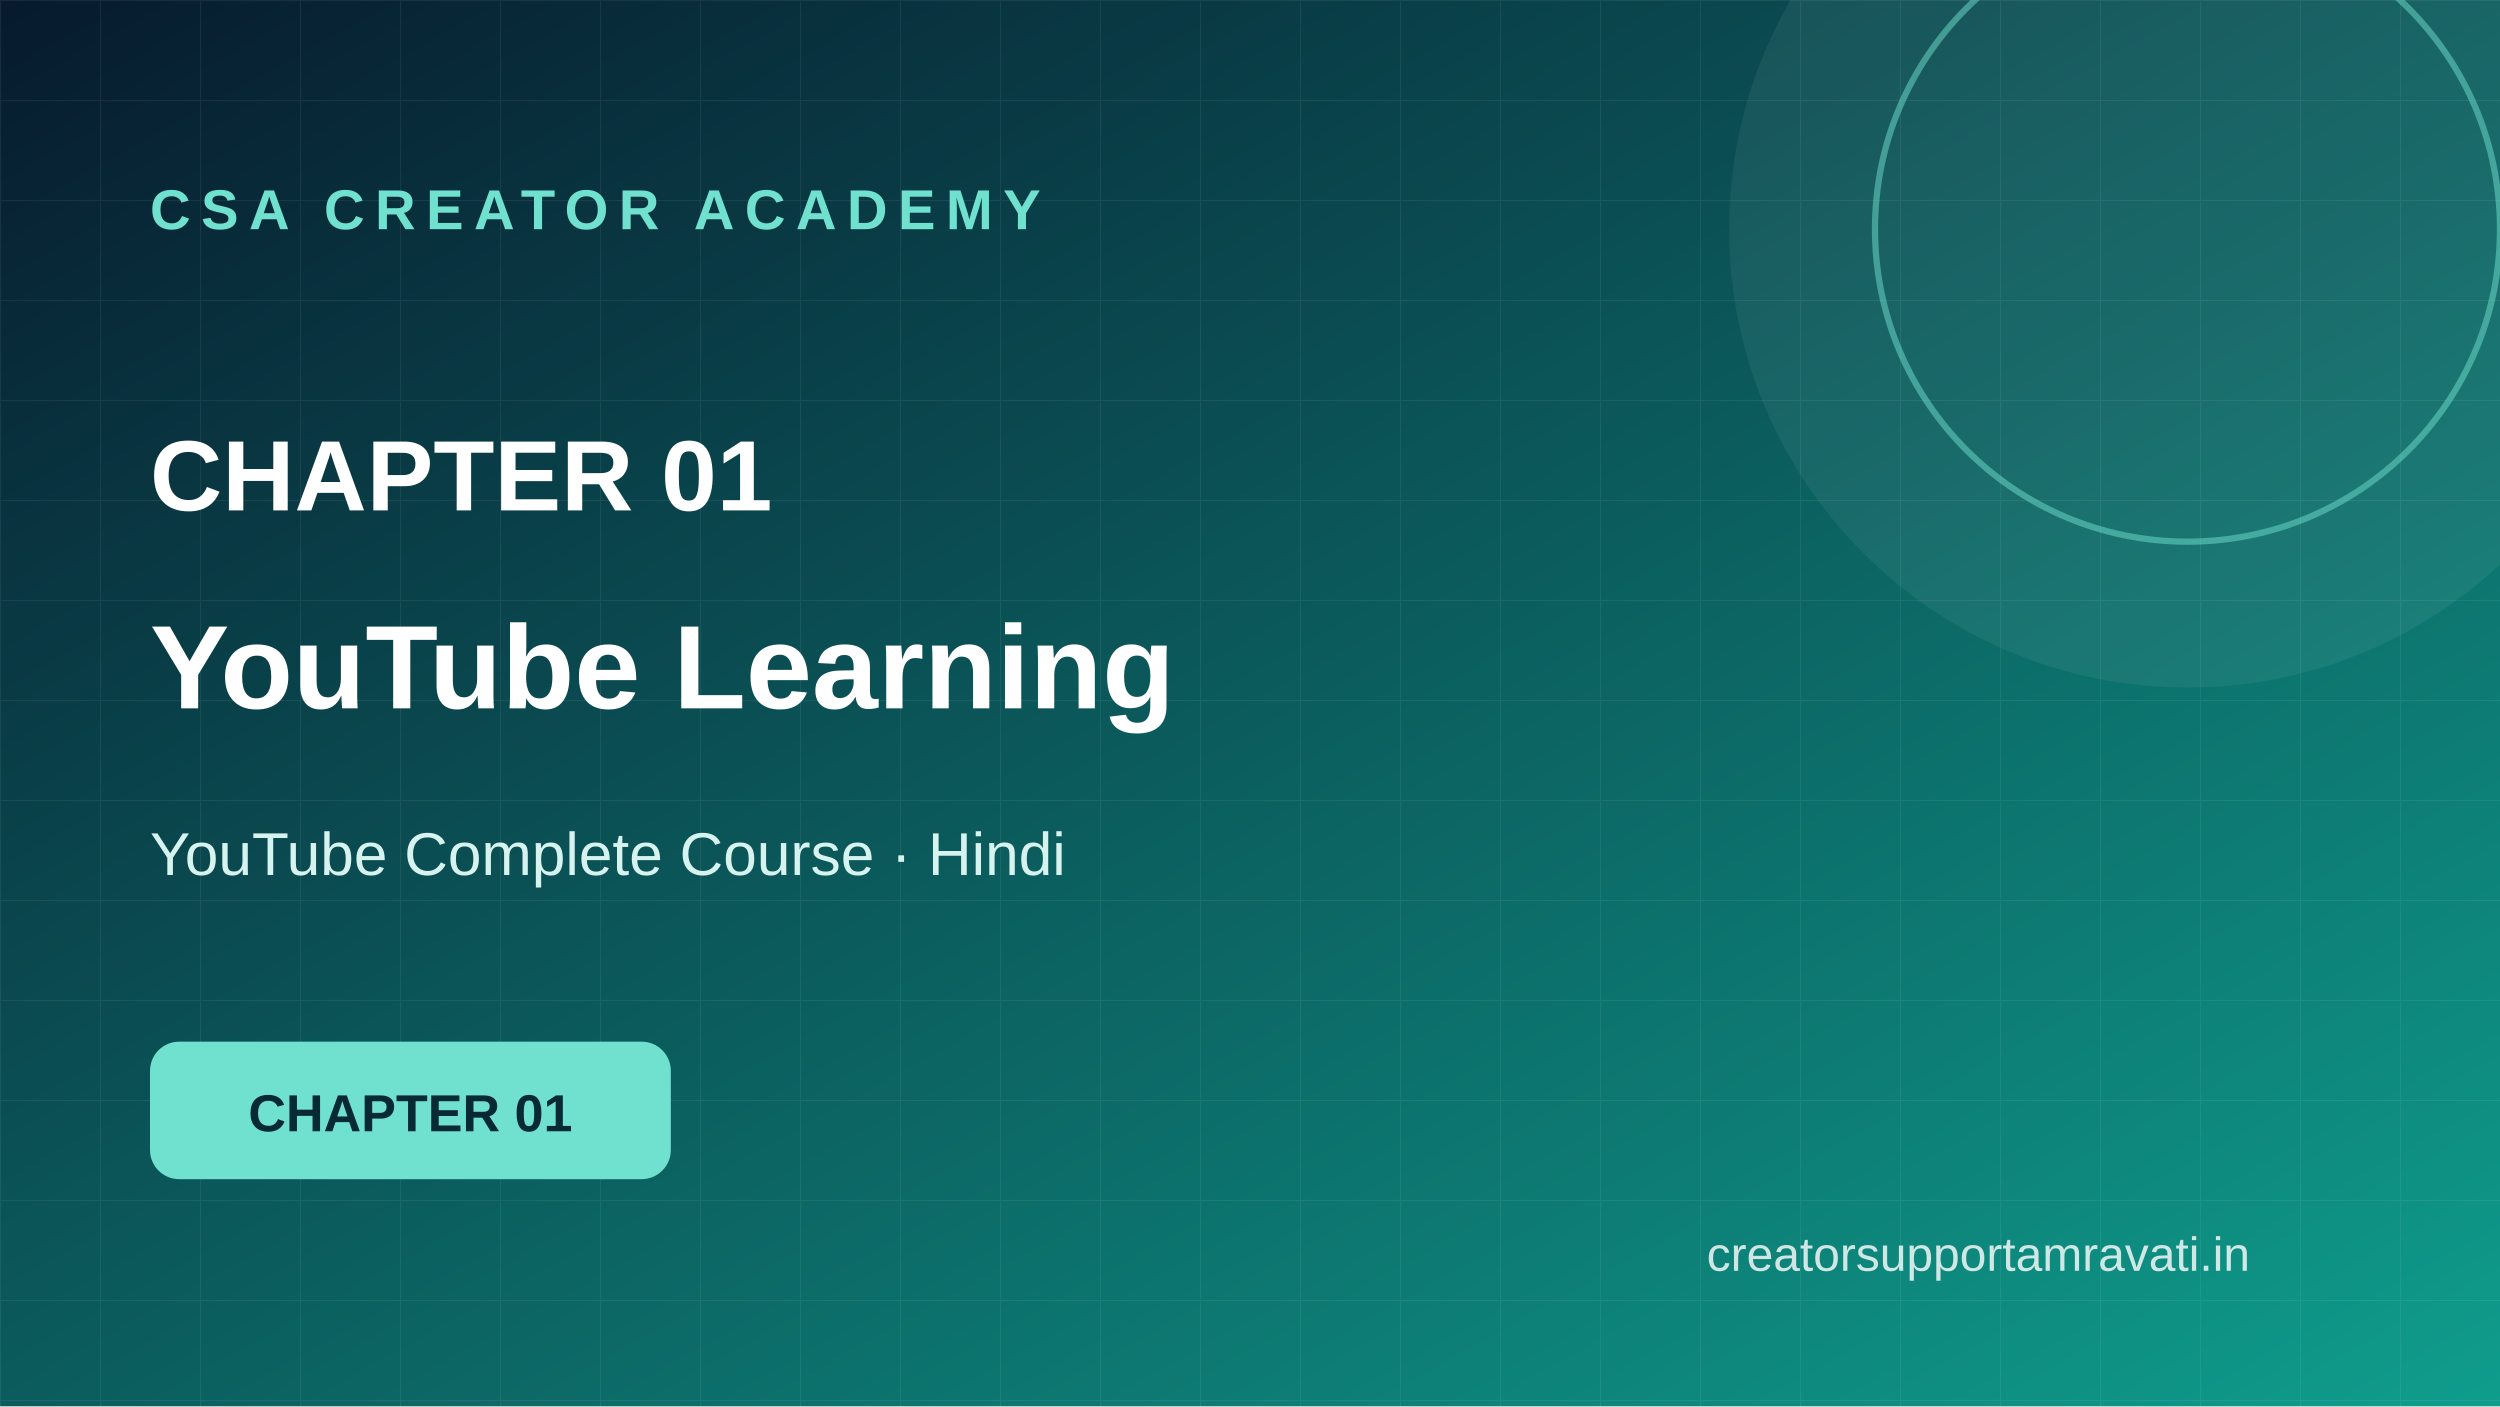
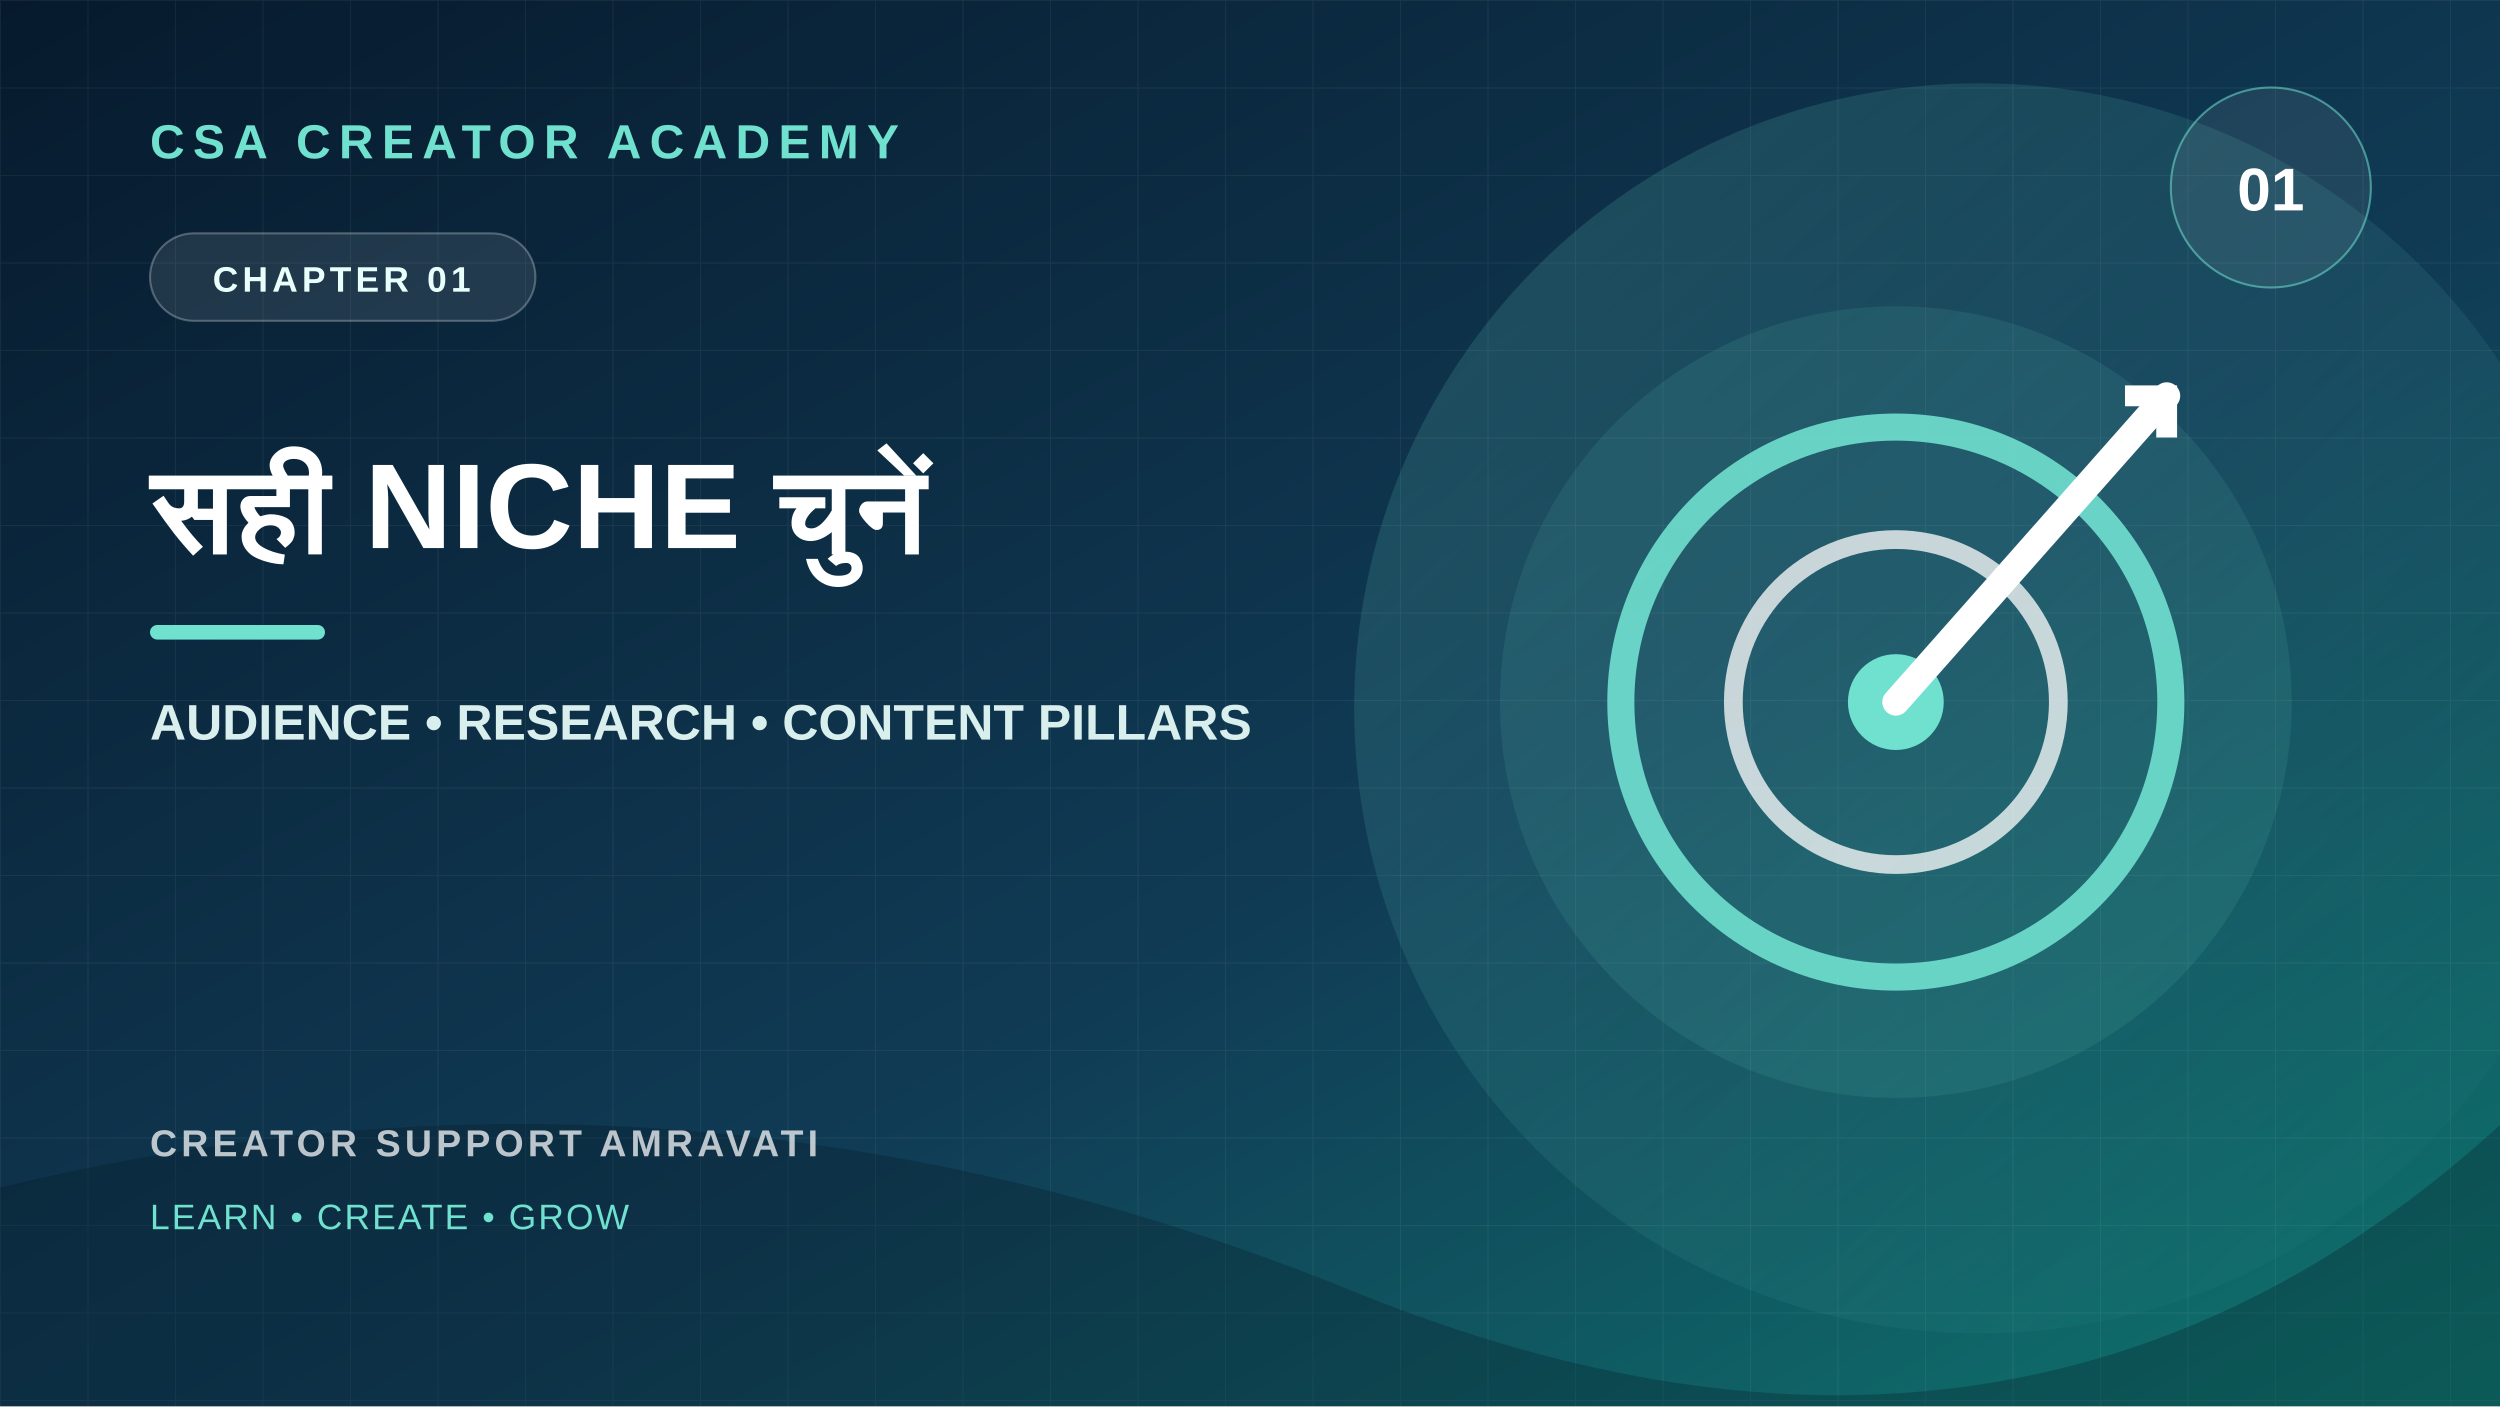
- <svg xmlns="http://www.w3.org/2000/svg" width="1200" height="675" viewBox="0 0 1200 675">
+ <svg xmlns="http://www.w3.org/2000/svg" width="1200" height="675" viewBox="0 0 1200 675" role="img" aria-label="सही NICHE चुनें">
  <defs>
-     <linearGradient id="g" x1="0" y1="0" x2="1" y2="1">
+     <linearGradient id="bg" x1="0" y1="0" x2="1" y2="1">
      <stop stop-color="#071a2d" />
-       <stop offset="1" stop-color="#0f9d8c" />
+       <stop offset=".58" stop-color="#103b55" />
+       <stop offset="1" stop-color="#0f766e" />
    </linearGradient>
-     <pattern id="p" width="48" height="48" patternUnits="userSpaceOnUse">
-       <path d="M48 0H0V48" fill="none" stroke="#fff" stroke-opacity=".07" />
+     <pattern id="grid" width="42" height="42" patternUnits="userSpaceOnUse">
+       <path d="M42 0H0V42" fill="none" stroke="#fff" stroke-opacity=".055" />
    </pattern>
+     <linearGradient id="glow" x1="0" y1="0" x2="1" y2="1">
+       <stop stop-color="#70e0cf" stop-opacity=".18" />
+       <stop offset="1" stop-color="#70e0cf" stop-opacity="0" />
+     </linearGradient>
  </defs>
-   <rect width="1200" height="675" fill="url(#g)" />
-   <rect width="1200" height="675" fill="url(#p)" />
-   <circle cx="1050" cy="110" r="220" fill="#fff" opacity=".06" />
-   <circle cx="1050" cy="110" r="150" fill="none" stroke="#70e0cf" stroke-opacity=".5" stroke-width="3" />
-   <text x="72" y="110" fill="#70e0cf" font-family="Arial,sans-serif" font-size="27" font-weight="700" letter-spacing="5">CSA CREATOR ACADEMY</text>
-   <text x="72" y="245" fill="#fff" font-family="Arial,sans-serif" font-size="48" font-weight="700">CHAPTER 01</text>
-   <text x="72" y="340" fill="#fff" font-family="Arial,sans-serif" font-size="57" font-weight="800">YouTube Learning</text>
-   <text x="72" y="420" fill="#d7f3ef" font-family="Arial,sans-serif" font-size="29">YouTube Complete Course · Hindi</text>
-   <rect x="72" y="500" width="250" height="66" rx="14" fill="#70e0cf" />
-   <text x="197" y="543" text-anchor="middle" fill="#082a35" font-family="Arial,sans-serif" font-size="25" font-weight="800">CHAPTER 01</text>
-   <text x="1080" y="610" text-anchor="end" fill="#fff" opacity=".8" font-family="Arial,sans-serif" font-size="23">creatorsupportamravati.in</text>
+   <rect width="1200" height="675" fill="url(#bg)" />
+   <rect width="1200" height="675" fill="url(#grid)" />
+   <circle cx="950" cy="340" r="300" fill="url(#glow)" />
+   <path d="M0 570Q330 490 650 620T1200 540V675H0Z" fill="#041522" opacity=".28" />
+   <text x="72" y="76" fill="#70e0cf" font-family="Arial,sans-serif" font-size="23" font-weight="800" letter-spacing="4">CSA CREATOR ACADEMY</text>
+   <rect x="72" y="112" width="185" height="42" rx="21" fill="#ffffff18" stroke="#ffffff44" />
+   <text x="164" y="140" text-anchor="middle" fill="#e9fffb" font-family="Arial,sans-serif" font-size="17" font-weight="800" letter-spacing="2">CHAPTER 01</text>
+   <text x="72" y="265" fill="#fff" font-family="Arial,sans-serif" font-size="58" font-weight="800">सही NICHE चुनें</text>
+   <rect x="72" y="300" width="84" height="7" rx="3.5" fill="#70e0cf" />
+   <text x="72" y="355" fill="#d9efed" font-family="Arial,sans-serif" font-size="24" font-weight="600">AUDIENCE • RESEARCH • CONTENT PILLARS</text>
+   <text x="72" y="555" fill="#ffffff" fill-opacity=".72" font-family="Arial,sans-serif" font-size="18" font-weight="700" letter-spacing="2">CREATOR SUPPORT AMRAVATI</text>
+   <text x="72" y="590" fill="#70e0cf" font-family="Arial,sans-serif" font-size="17" letter-spacing="1">LEARN • CREATE • GROW</text>
+   <circle cx="1090" cy="90" r="48" fill="#ffffff12" stroke="#70e0cf" stroke-opacity=".55" />
+   <text x="1090" y="101" text-anchor="middle" fill="#fff" font-family="Arial,sans-serif" font-size="29" font-weight="800">01</text>
+   <circle cx="910" cy="337" r="190" fill="#70e0cf" opacity=".10" />
+   <circle cx="910" cy="337" r="132" fill="none" stroke="#70e0cf" stroke-width="13" opacity=".9" />
+   <circle cx="910" cy="337" r="78" fill="none" stroke="#fff" stroke-width="9" opacity=".75" />
+   <circle cx="910" cy="337" r="23" fill="#70e0cf" />
+   <path d="M910 337L1040 190" stroke="#fff" stroke-width="13" stroke-linecap="round" />
+   <path d="M1020 190h20v20" fill="none" stroke="#fff" stroke-width="10" />
</svg>
